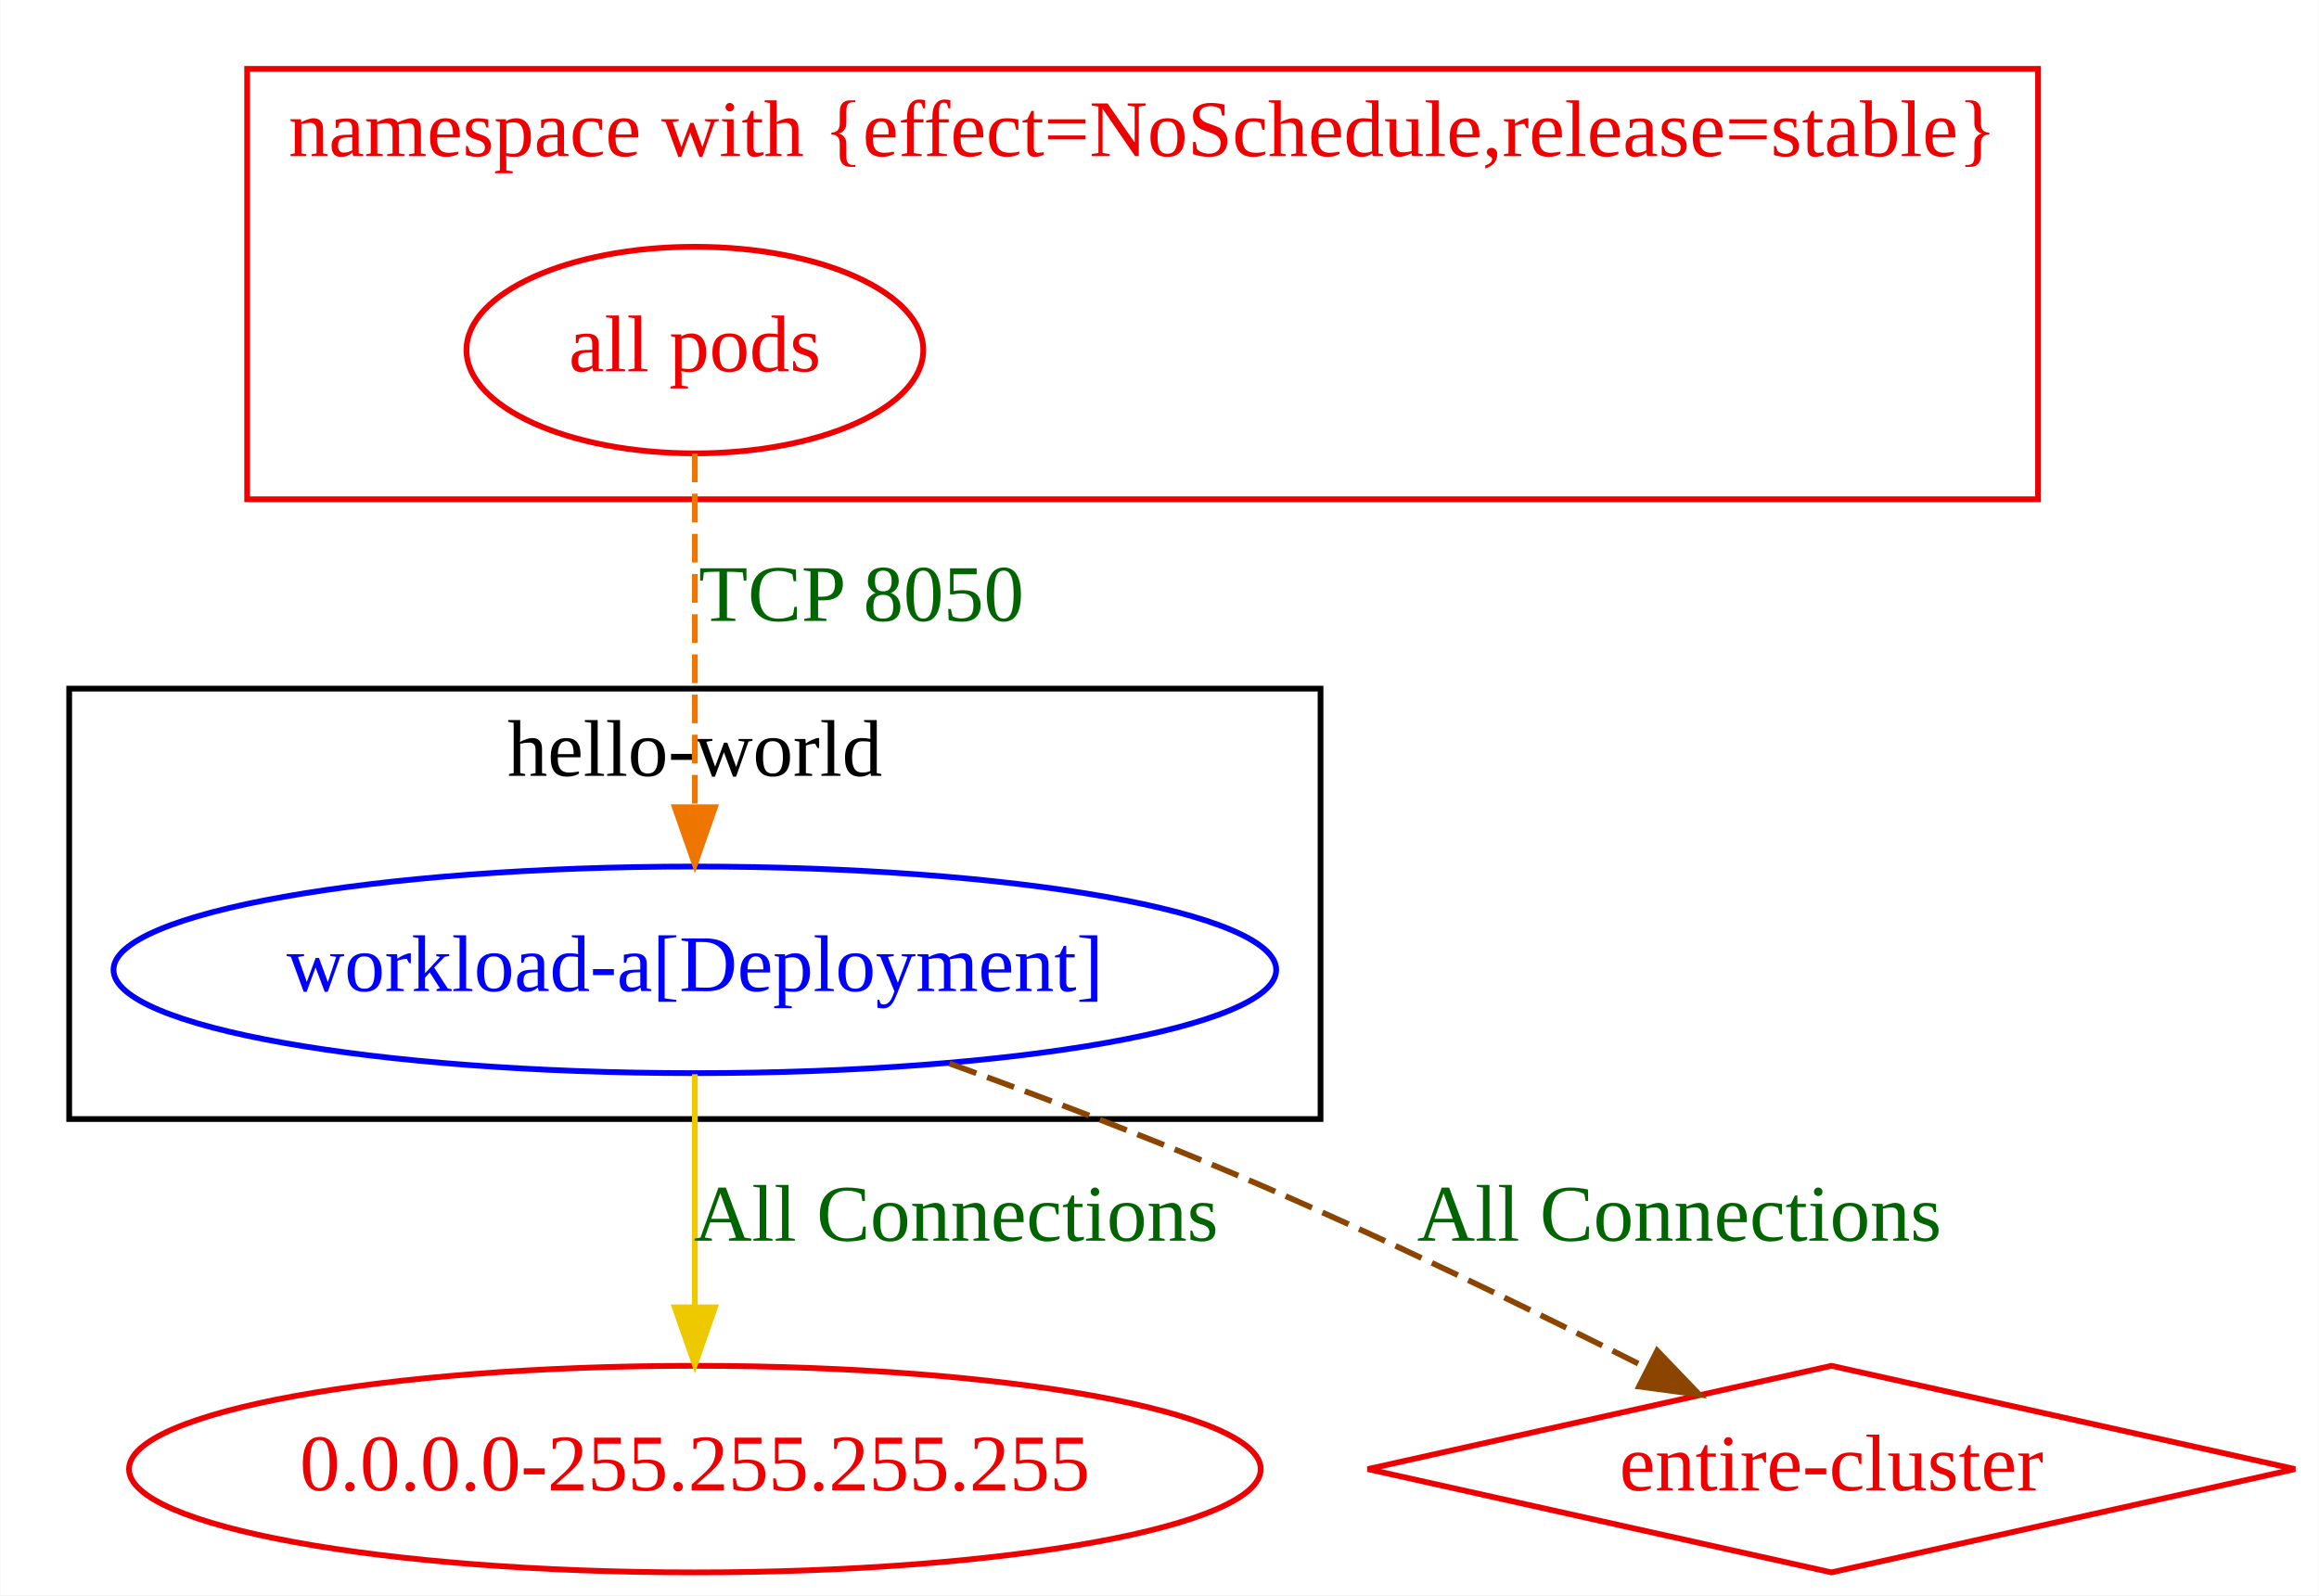
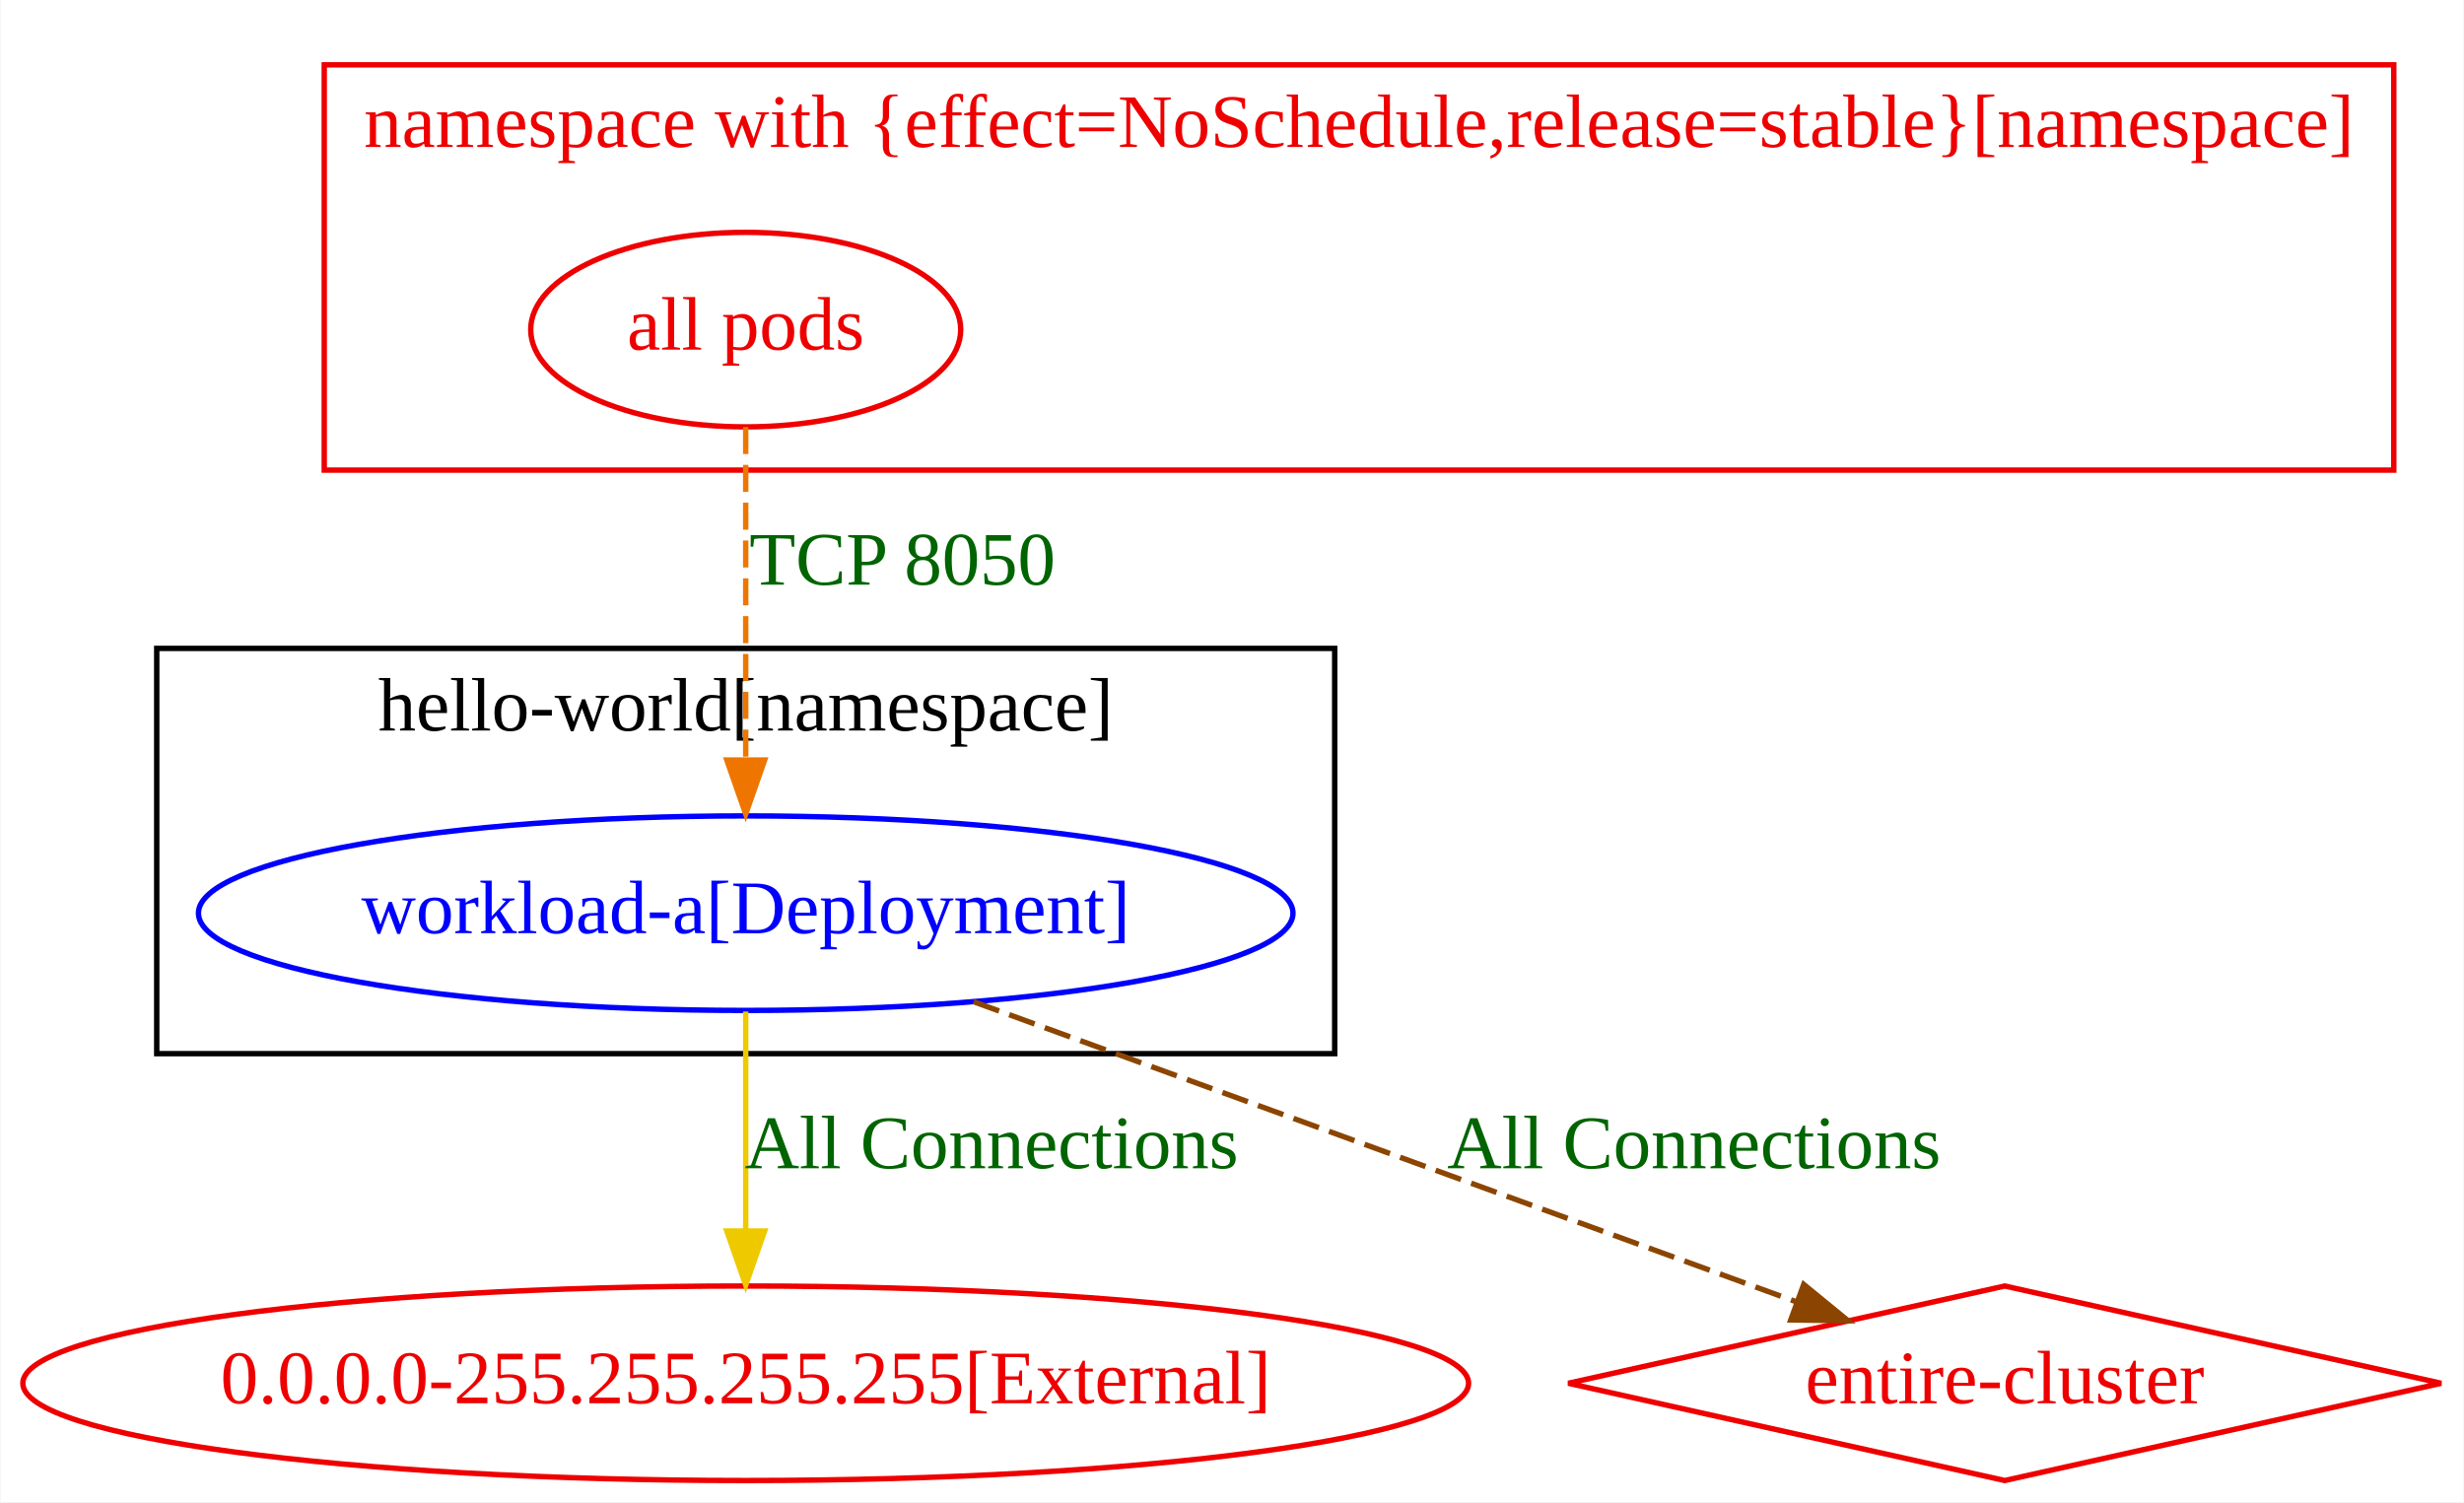
- <svg xmlns="http://www.w3.org/2000/svg" width="404pt" height="278pt" viewBox="0.00 0.00 403.89 278.00">
+ <svg xmlns="http://www.w3.org/2000/svg" width="456pt" height="278pt" viewBox="0.00 0.00 455.77 278.00">
  <g id="graph0" class="graph" transform="scale(1 1) rotate(0) translate(4 274)">
-     <polygon fill="white" stroke="transparent" points="-4,4 -4,-274 399.89,-274 399.89,4 -4,4" />
+     <polygon fill="white" stroke="transparent" points="-4,4 -4,-274 451.77,-274 451.77,4 -4,4" />
+     <g id="clust2" class="cluster">
+       <polygon fill="none" stroke="#ee0000" points="55.89,-187 55.89,-262 438.89,-262 438.89,-187 55.89,-187" />
+       <text text-anchor="middle" x="247.39" y="-246.8" font-family="Times New Roman,serif" font-size="14.00" fill="#ee0000">namespace with {effect=NoSchedule,release=stable}[namespace]</text>
+     </g>
    <g id="clust1" class="cluster">
-       <polygon fill="none" stroke="black" points="8,-79 8,-154 226,-154 226,-79 8,-79" />
-       <text text-anchor="middle" x="117" y="-138.8" font-family="Times New Roman,serif" font-size="14.00">hello-world</text>
-     </g>
-     <g id="clust2" class="cluster">
-       <polygon fill="none" stroke="#ee0000" points="39,-187 39,-262 351,-262 351,-187 39,-187" />
-       <text text-anchor="middle" x="195" y="-246.8" font-family="Times New Roman,serif" font-size="14.00" fill="#ee0000">namespace with {effect=NoSchedule,release=stable}</text>
+       <polygon fill="none" stroke="black" points="24.89,-79 24.89,-154 242.89,-154 242.89,-79 24.89,-79" />
+       <text text-anchor="middle" x="133.89" y="-138.8" font-family="Times New Roman,serif" font-size="14.00">hello-world[namespace]</text>
    </g>
    <g id="node1" class="node">
-       <ellipse fill="none" stroke="blue" cx="117" cy="-105" rx="101.28" ry="18" />
-       <text text-anchor="middle" x="117" y="-101.3" font-family="Times New Roman,serif" font-size="14.00" fill="blue">workload-a[Deployment]</text>
+       <ellipse fill="none" stroke="blue" cx="133.89" cy="-105" rx="101.28" ry="18" />
+       <text text-anchor="middle" x="133.89" y="-101.3" font-family="Times New Roman,serif" font-size="14.00" fill="blue">workload-a[Deployment]</text>
    </g>
    <g id="node3" class="node">
-       <ellipse fill="none" stroke="#ee0000" cx="117" cy="-18" rx="98.58" ry="18" />
-       <text text-anchor="middle" x="117" y="-14.3" font-family="Times New Roman,serif" font-size="14.00" fill="#ee0000">0.0.0.0-255.255.255.255</text>
+       <ellipse fill="none" stroke="#ee0000" cx="133.89" cy="-18" rx="133.78" ry="18" />
+       <text text-anchor="middle" x="133.89" y="-14.3" font-family="Times New Roman,serif" font-size="14.00" fill="#ee0000">0.0.0.0-255.255.255.255[External]</text>
    </g>
    <g id="edge2" class="edge">
-       <path fill="none" stroke="#eec900" d="M117,-86.8C117,-75.16 117,-59.55 117,-46.24" />
-       <polygon fill="#eec900" stroke="#eec900" points="120.5,-46.18 117,-36.18 113.5,-46.18 120.5,-46.18" />
-       <text text-anchor="middle" x="162.5" y="-57.8" font-family="Times New Roman,serif" font-size="14.00" fill="darkgreen">All Connections</text>
+       <path fill="none" stroke="#eec900" d="M133.89,-86.8C133.89,-75.16 133.89,-59.55 133.89,-46.24" />
+       <polygon fill="#eec900" stroke="#eec900" points="137.39,-46.18 133.89,-36.18 130.39,-46.18 137.39,-46.18" />
+       <text text-anchor="middle" x="179.39" y="-57.8" font-family="Times New Roman,serif" font-size="14.00" fill="darkgreen">All Connections</text>
    </g>
    <g id="node4" class="node">
-       <polygon fill="none" stroke="#ee0000" points="315,-36 234.23,-18 315,0 395.77,-18 315,-36" />
-       <text text-anchor="middle" x="315" y="-14.3" font-family="Times New Roman,serif" font-size="14.00" fill="#ee0000">entire-cluster</text>
+       <polygon fill="none" stroke="#ee0000" points="366.89,-36 286.12,-18 366.89,0 447.66,-18 366.89,-36" />
+       <text text-anchor="middle" x="366.89" y="-14.3" font-family="Times New Roman,serif" font-size="14.00" fill="#ee0000">entire-cluster</text>
    </g>
    <g id="edge3" class="edge">
-       <path fill="none" stroke="#8b4500" stroke-dasharray="5,2" d="M161.34,-88.69C177.43,-82.87 195.67,-75.95 212,-69 236.16,-58.72 262.81,-45.73 282.94,-35.58" />
-       <polygon fill="#8b4500" stroke="#8b4500" points="284.65,-38.63 291.99,-30.98 281.48,-32.39 284.65,-38.63" />
-       <text text-anchor="middle" x="288.5" y="-57.8" font-family="Times New Roman,serif" font-size="14.00" fill="darkgreen">All Connections</text>
+       <path fill="none" stroke="#8b4500" stroke-dasharray="5,2" d="M176.08,-88.61C219.43,-72.8 286.32,-48.39 328.3,-33.08" />
+       <polygon fill="#8b4500" stroke="#8b4500" points="329.69,-36.29 337.89,-29.58 327.29,-29.72 329.69,-36.29" />
+       <text text-anchor="middle" x="309.39" y="-57.8" font-family="Times New Roman,serif" font-size="14.00" fill="darkgreen">All Connections</text>
    </g>
    <g id="node2" class="node">
-       <ellipse fill="none" stroke="#ee0000" cx="117" cy="-213" rx="39.79" ry="18" />
-       <text text-anchor="middle" x="117" y="-209.3" font-family="Times New Roman,serif" font-size="14.00" fill="#ee0000">all pods</text>
+       <ellipse fill="none" stroke="#ee0000" cx="133.89" cy="-213" rx="39.79" ry="18" />
+       <text text-anchor="middle" x="133.89" y="-209.3" font-family="Times New Roman,serif" font-size="14.00" fill="#ee0000">all pods</text>
    </g>
    <g id="edge1" class="edge">
-       <path fill="none" stroke="#ee7600" stroke-dasharray="5,2" d="M117,-194.97C117,-178.38 117,-152.88 117,-133.43" />
-       <polygon fill="#ee7600" stroke="#ee7600" points="120.5,-133.34 117,-123.34 113.5,-133.34 120.5,-133.34" />
-       <text text-anchor="middle" x="146" y="-165.8" font-family="Times New Roman,serif" font-size="14.00" fill="darkgreen">TCP 8050</text>
+       <path fill="none" stroke="#ee7600" stroke-dasharray="5,2" d="M133.89,-194.97C133.89,-178.38 133.89,-152.88 133.89,-133.43" />
+       <polygon fill="#ee7600" stroke="#ee7600" points="137.39,-133.34 133.89,-123.34 130.39,-133.34 137.39,-133.34" />
+       <text text-anchor="middle" x="162.89" y="-165.8" font-family="Times New Roman,serif" font-size="14.00" fill="darkgreen">TCP 8050</text>
    </g>
  </g>
</svg>
